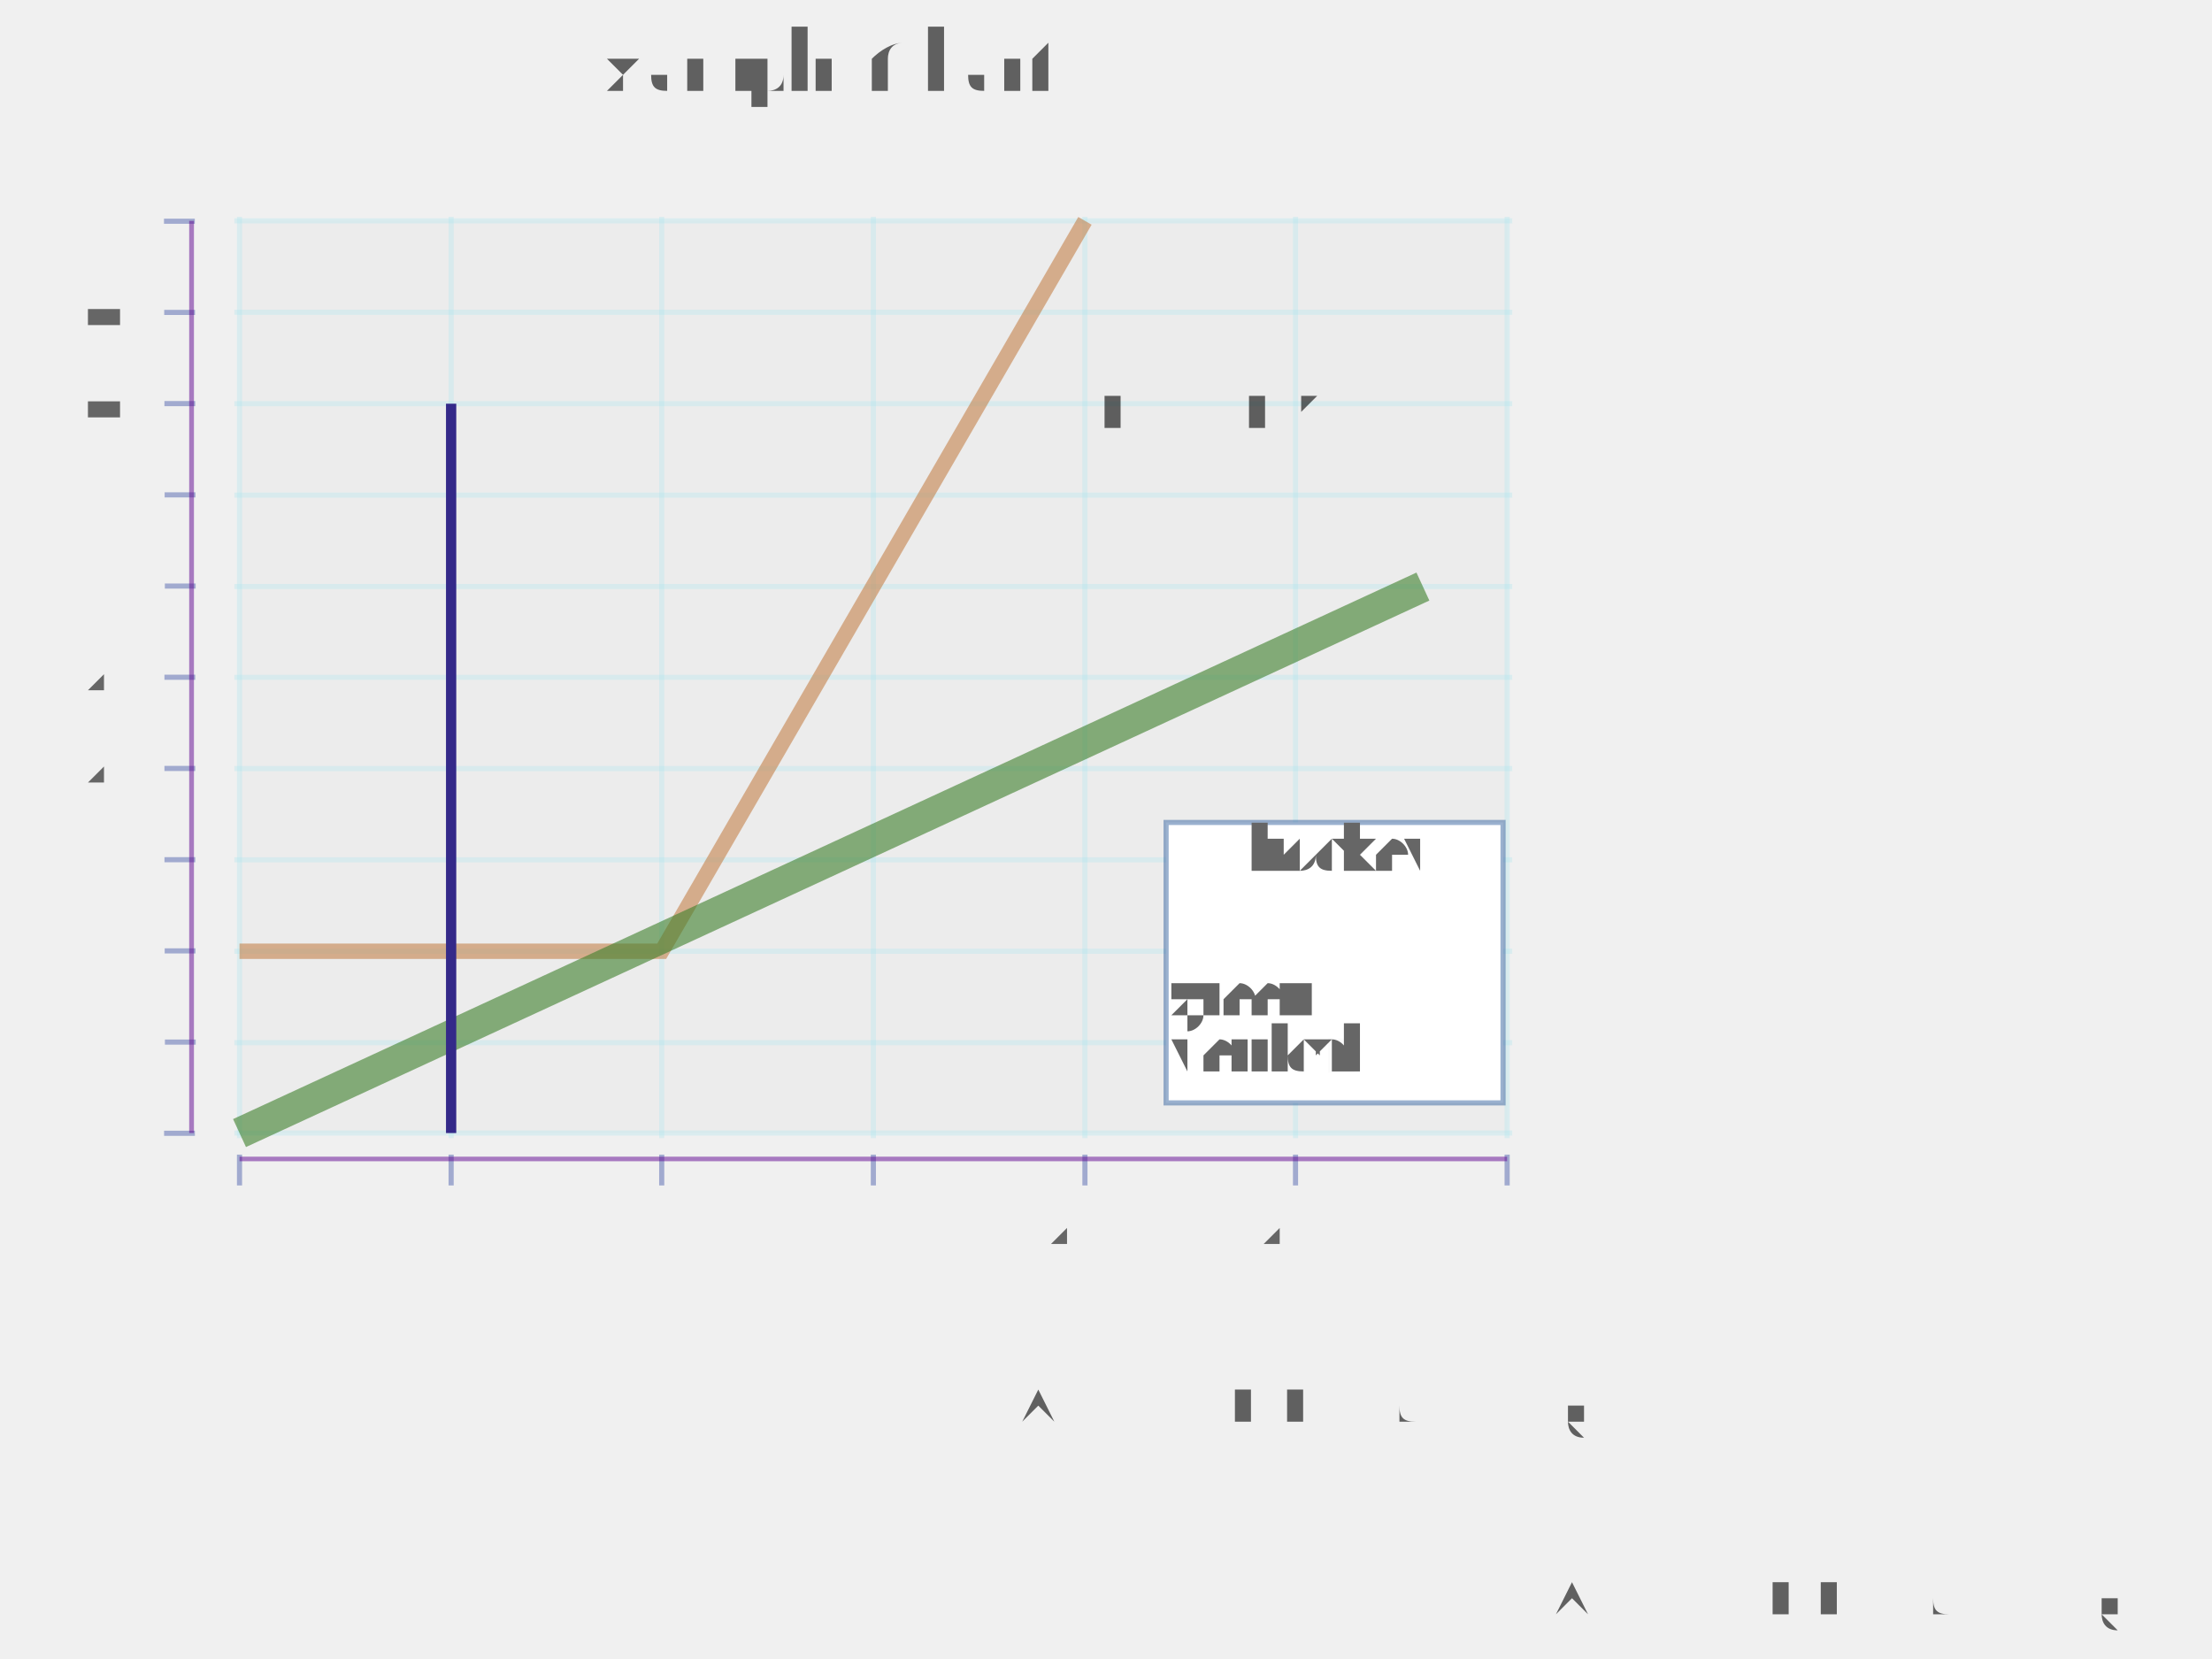
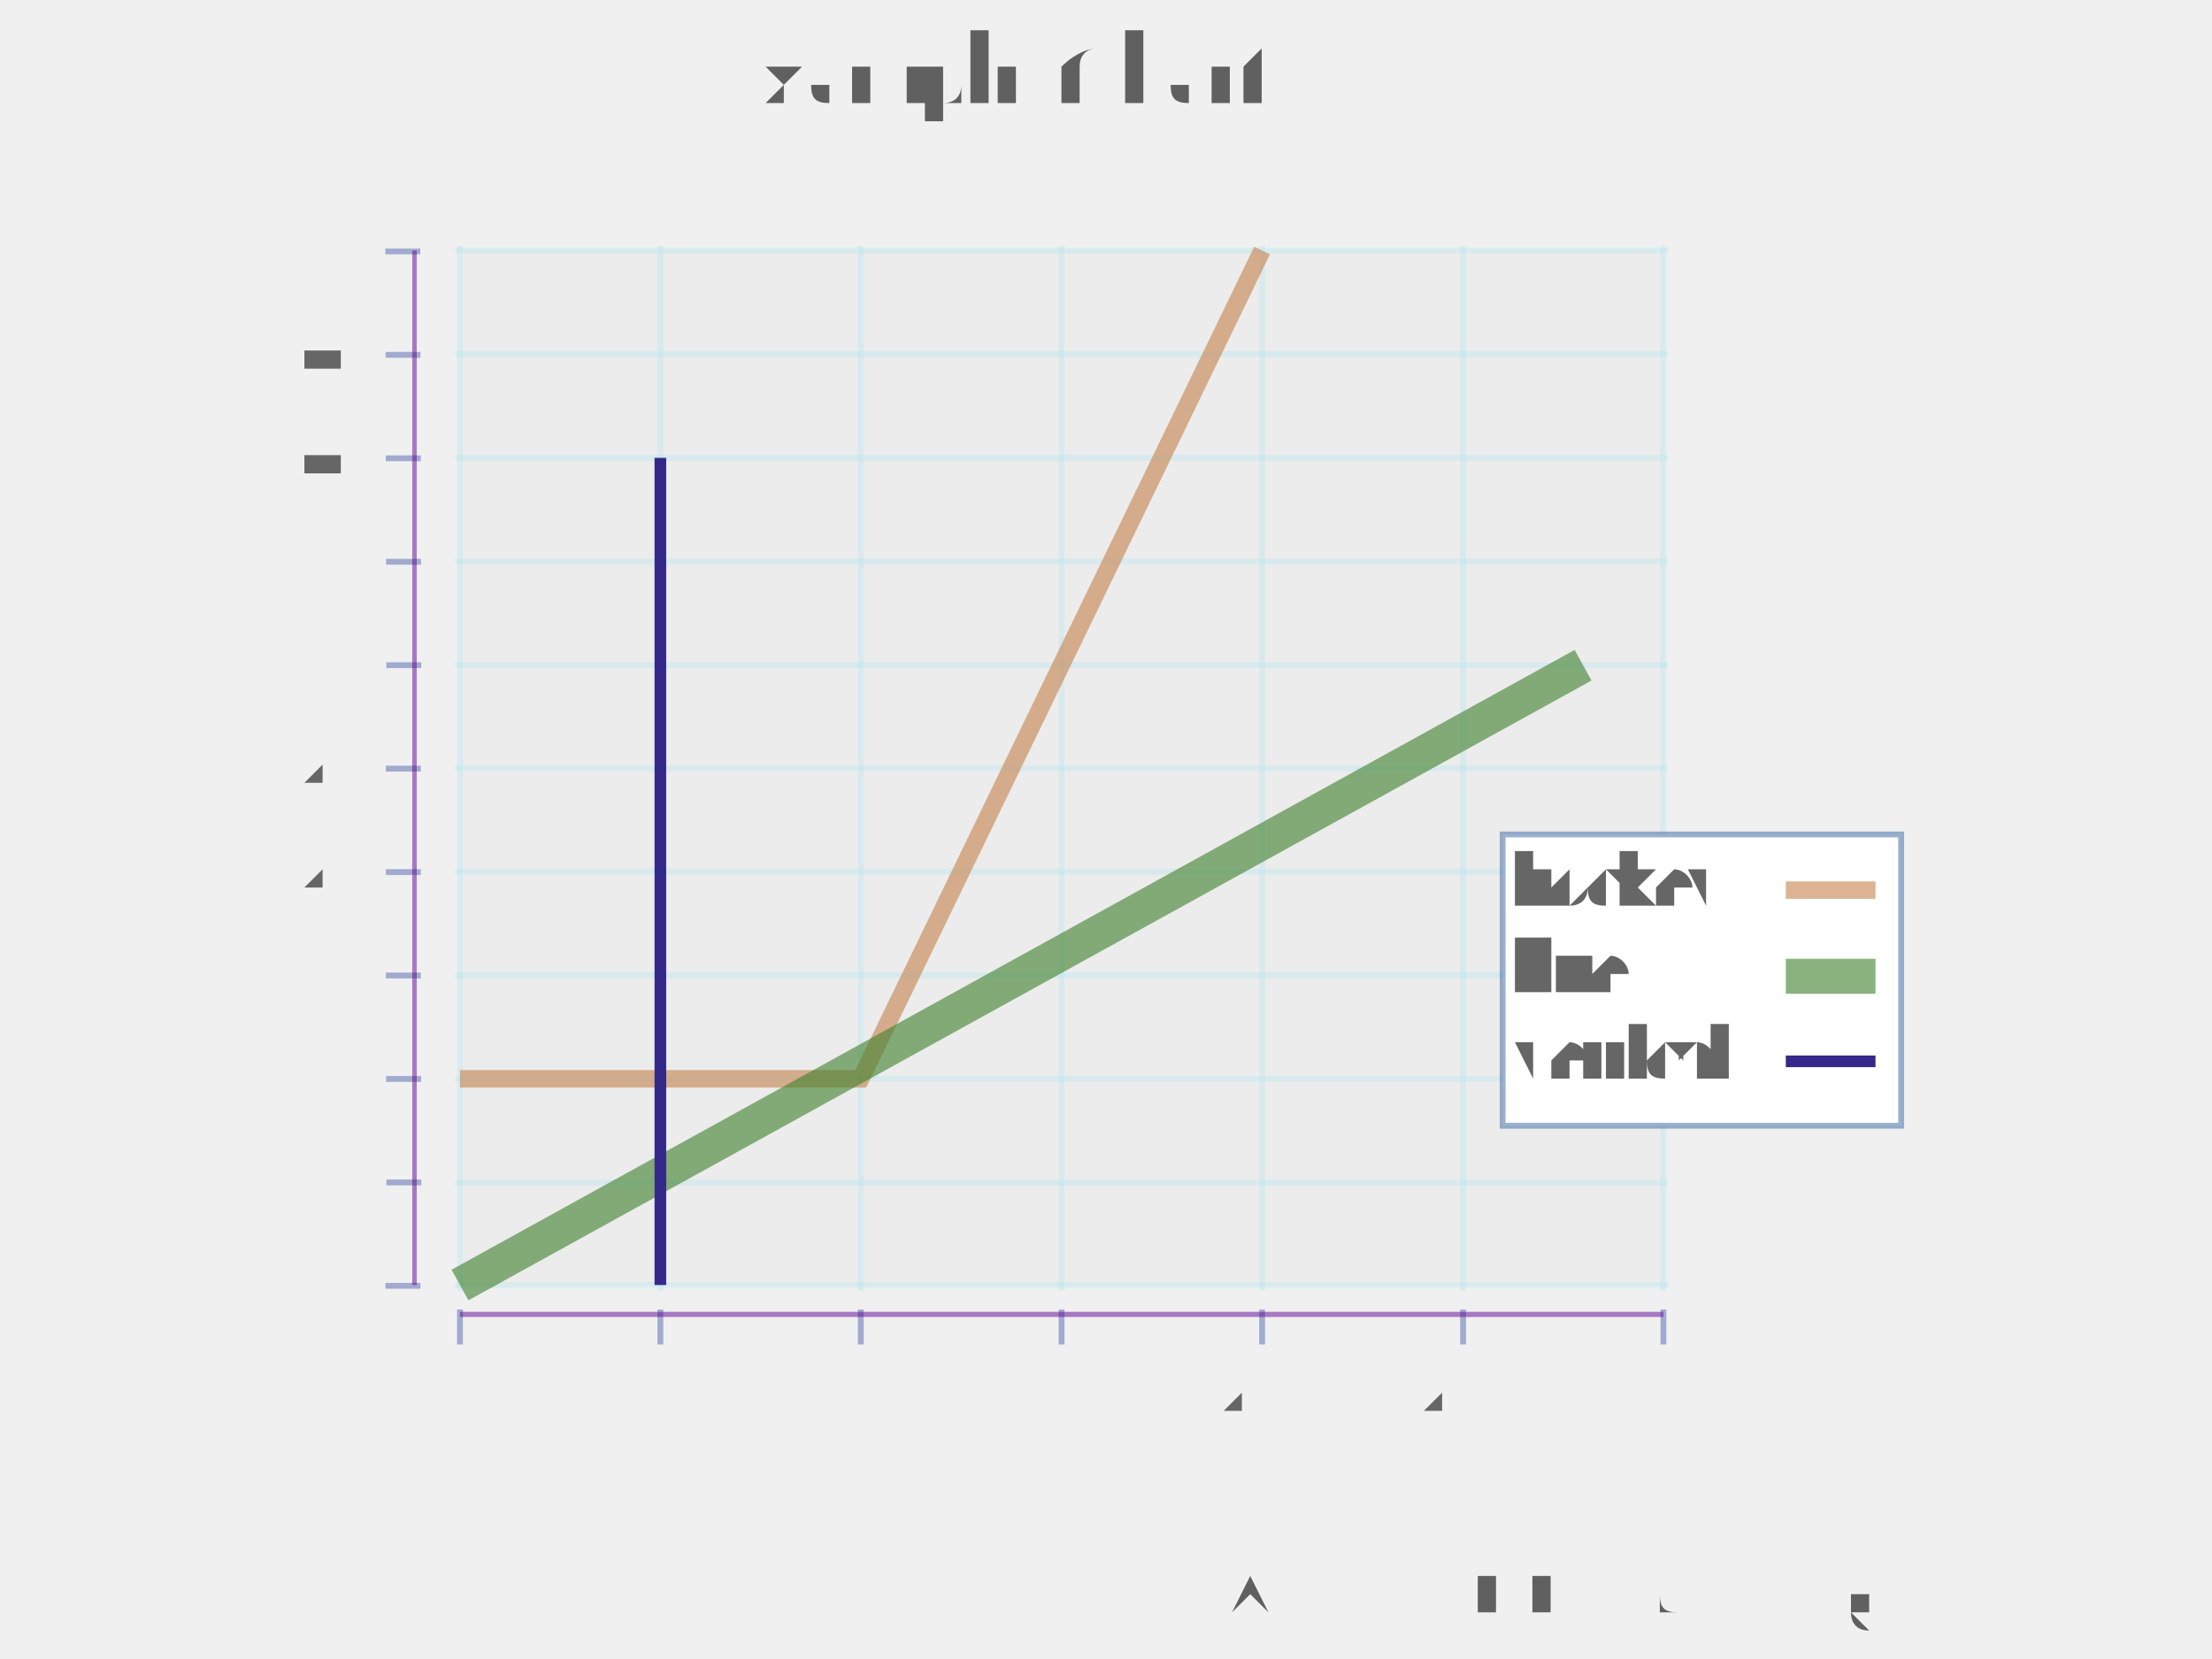
- <svg xmlns="http://www.w3.org/2000/svg" viewBox="-0.755 -0.711 2.039 1.615" version="1.1" width="800.0" height="600.0">
+ <svg xmlns="http://www.w3.org/2000/svg" viewBox="-0.755 -0.711 1.433 1.424" version="1.1" width="800.0" height="600.0">
  <g stroke-width="0.0" stroke="none" fill="#000000" transform="translate(0.7025, 0.72375)" fill-opacity="0.6" font-size="5.0e-2" text-anchor="end">
-     <text transform="rotate(0.0, 3.8024525537259324e-2, -5.160932297447274e-2)" x="3.8024525537259324e-2" y="-5.160932297447274e-2">An example from chart-svg</text>
+     <text transform="rotate(0.0, -7.666094915551147e-2, -5.160932297447274e-2)" x="-7.666094915551147e-2" y="-5.160932297447274e-2">An example from chart-svg</text>
  </g>
  <g stroke-width="0.0" stroke="none" fill="#000000" transform="translate(-6.503750000000003e-2, -0.57175)" fill-opacity="0.6" font-size="8.0e-2" text-anchor="middle">
-     <text transform="rotate(0.0, 3.8024525537259324e-2, -5.160932297447274e-2)" x="3.8024525537259324e-2" y="-5.160932297447274e-2">Example Chart</text>
+     <text transform="rotate(0.0, -7.666094915551147e-2, -5.160932297447274e-2)" x="-7.666094915551147e-2" y="-5.160932297447274e-2">Example Chart</text>
  </g>
  <g stroke-width="0.0" stroke="#000000" fill="#666666" fill-opacity="3.0e-2" stroke-opacity="0.0">
-     <rect width="1.234" height="0.888" x="-0.579" y="-0.496" />
+     <rect width="1.033" height="0.888" x="-0.593" y="-0.496" />
  </g>
  <g stroke-width="5.0e-3" stroke="#A8E5EE" fill="none" stroke-opacity="0.3">
-     <polyline points="-0.584,0.392 0.66,0.392" />
+     <polyline points="-0.597,0.392 0.444,0.392" />
  </g>
  <g stroke-width="5.0e-3" stroke="#A8E5EE" fill="none" stroke-opacity="0.3">
-     <polyline points="-0.584,0.304 0.66,0.304" />
+     <polyline points="-0.597,0.304 0.444,0.304" />
  </g>
  <g stroke-width="5.0e-3" stroke="#A8E5EE" fill="none" stroke-opacity="0.3">
-     <polyline points="-0.584,0.215 0.66,0.215" />
+     <polyline points="-0.597,0.215 0.444,0.215" />
  </g>
  <g stroke-width="5.0e-3" stroke="#A8E5EE" fill="none" stroke-opacity="0.3">
-     <polyline points="-0.584,0.126 0.66,0.126" />
+     <polyline points="-0.597,0.126 0.444,0.126" />
  </g>
  <g stroke-width="5.0e-3" stroke="#A8E5EE" fill="none" stroke-opacity="0.3">
-     <polyline points="-0.584,3.7180910099889e-2 0.66,3.7180910099889e-2" />
+     <polyline points="-0.597,3.7180910099889e-2 0.444,3.7180910099889e-2" />
  </g>
  <g stroke-width="5.0e-3" stroke="#A8E5EE" fill="none" stroke-opacity="0.3">
-     <polyline points="-0.584,-5.160932297447274e-2 0.66,-5.160932297447274e-2" />
+     <polyline points="-0.597,-5.160932297447274e-2 0.444,-5.160932297447274e-2" />
  </g>
  <g stroke-width="5.0e-3" stroke="#A8E5EE" fill="none" stroke-opacity="0.3">
-     <polyline points="-0.584,-0.14 0.66,-0.14" />
+     <polyline points="-0.597,-0.14 0.444,-0.14" />
  </g>
  <g stroke-width="5.0e-3" stroke="#A8E5EE" fill="none" stroke-opacity="0.3">
-     <polyline points="-0.584,-0.229 0.66,-0.229" />
+     <polyline points="-0.597,-0.229 0.444,-0.229" />
  </g>
  <g stroke-width="5.0e-3" stroke="#A8E5EE" fill="none" stroke-opacity="0.3">
-     <polyline points="-0.584,-0.318 0.66,-0.318" />
+     <polyline points="-0.597,-0.318 0.444,-0.318" />
  </g>
  <g stroke-width="5.0e-3" stroke="#A8E5EE" fill="none" stroke-opacity="0.3">
-     <polyline points="-0.584,-0.407 0.66,-0.407" />
+     <polyline points="-0.597,-0.407 0.444,-0.407" />
  </g>
  <g stroke-width="5.0e-3" stroke="#A8E5EE" fill="none" stroke-opacity="0.3">
-     <polyline points="-0.584,-0.496 0.66,-0.496" />
+     <polyline points="-0.597,-0.496 0.444,-0.496" />
  </g>
  <g stroke-width="0.0" stroke="none" fill="#666666" fill-opacity="1.0" font-size="5.0e-2" text-anchor="end">
    <text x="-0.665" y="0.405">0.0</text>
  </g>
  <g stroke-width="0.0" stroke="none" fill="#666666" fill-opacity="1.0" font-size="5.0e-2" text-anchor="end">
    <text x="-0.665" y="0.316">0.5</text>
  </g>
  <g stroke-width="0.0" stroke="none" fill="#666666" fill-opacity="1.0" font-size="5.0e-2" text-anchor="end">
    <text x="-0.665" y="0.228">1.0</text>
  </g>
  <g stroke-width="0.0" stroke="none" fill="#666666" fill-opacity="1.0" font-size="5.0e-2" text-anchor="end">
    <text x="-0.665" y="0.139">1.5</text>
  </g>
  <g stroke-width="0.0" stroke="none" fill="#666666" fill-opacity="1.0" font-size="5.0e-2" text-anchor="end">
    <text x="-0.665" y="5.005549389567143e-2">2.0</text>
  </g>
  <g stroke-width="0.0" stroke="none" fill="#666666" fill-opacity="1.0" font-size="5.0e-2" text-anchor="end">
    <text x="-0.665" y="-3.87347391786903e-2">2.5</text>
  </g>
  <g stroke-width="0.0" stroke="none" fill="#666666" fill-opacity="1.0" font-size="5.0e-2" text-anchor="end">
    <text x="-0.665" y="-0.128">3.0</text>
  </g>
  <g stroke-width="0.0" stroke="none" fill="#666666" fill-opacity="1.0" font-size="5.0e-2" text-anchor="end">
    <text x="-0.665" y="-0.216">3.5</text>
  </g>
  <g stroke-width="0.0" stroke="none" fill="#666666" fill-opacity="1.0" font-size="5.0e-2" text-anchor="end">
    <text x="-0.665" y="-0.305">4.0</text>
  </g>
  <g stroke-width="0.0" stroke="none" fill="#666666" fill-opacity="1.0" font-size="5.0e-2" text-anchor="end">
    <text x="-0.665" y="-0.394">4.5</text>
  </g>
  <g stroke-width="0.0" stroke="none" fill="#666666" fill-opacity="1.0" font-size="5.0e-2" text-anchor="end">
    <text x="-0.665" y="-0.483">5.0</text>
  </g>
  <g stroke-width="0.0" stroke="#2C429D" fill="#5F0391" fill-opacity="1.0" stroke-opacity="0.4">
-     <line stroke-width="5.0e-3" transform="rotate(-90.0, -0.6370906, 0.3923418)" x1="-0.637" y1="0.407" x2="-0.637" y2="0.377" />
-     <line stroke-width="5.0e-3" transform="rotate(-90.0, -0.6370906, 0.3035516)" x1="-0.637" y1="0.319" x2="-0.637" y2="0.289" />
-     <line stroke-width="5.0e-3" transform="rotate(-90.0, -0.6370906, 0.2147614)" x1="-0.637" y1="0.23" x2="-0.637" y2="0.2" />
-     <line stroke-width="5.0e-3" transform="rotate(-90.0, -0.6370906, 0.1259711)" x1="-0.637" y1="0.141" x2="-0.637" y2="0.111" />
-     <line stroke-width="5.0e-3" transform="rotate(-90.0, -0.6370906, 3.7180910099889e-2)" x1="-0.637" y1="5.2180910099889e-2" x2="-0.637" y2="2.2180910099888998e-2" />
-     <line stroke-width="5.0e-3" transform="rotate(-90.0, -0.6370906, -5.160932297447274e-2)" x1="-0.637" y1="-3.660932297447274e-2" x2="-0.637" y2="-6.660932297447274e-2" />
-     <line stroke-width="5.0e-3" transform="rotate(-90.0, -0.6370906, -0.1403996)" x1="-0.637" y1="-0.125" x2="-0.637" y2="-0.155" />
-     <line stroke-width="5.0e-3" transform="rotate(-90.0, -0.6370906, -0.2291898)" x1="-0.637" y1="-0.214" x2="-0.637" y2="-0.244" />
-     <line stroke-width="5.0e-3" transform="rotate(-90.0, -0.6370906, -0.31798)" x1="-0.637" y1="-0.303" x2="-0.637" y2="-0.333" />
-     <line stroke-width="5.0e-3" transform="rotate(-90.0, -0.6370906, -0.4067703)" x1="-0.637" y1="-0.392" x2="-0.637" y2="-0.422" />
-     <line stroke-width="5.0e-3" transform="rotate(-90.0, -0.6370906, -0.4955605)" x1="-0.637" y1="-0.481" x2="-0.637" y2="-0.511" />
+     <line stroke-width="5.0e-3" transform="rotate(-90.0, -0.6416435, 0.3923418)" x1="-0.642" y1="0.407" x2="-0.642" y2="0.377" />
+     <line stroke-width="5.0e-3" transform="rotate(-90.0, -0.6416435, 0.3035516)" x1="-0.642" y1="0.319" x2="-0.642" y2="0.289" />
+     <line stroke-width="5.0e-3" transform="rotate(-90.0, -0.6416435, 0.2147614)" x1="-0.642" y1="0.23" x2="-0.642" y2="0.2" />
+     <line stroke-width="5.0e-3" transform="rotate(-90.0, -0.6416435, 0.1259711)" x1="-0.642" y1="0.141" x2="-0.642" y2="0.111" />
+     <line stroke-width="5.0e-3" transform="rotate(-90.0, -0.6416435, 3.7180910099889e-2)" x1="-0.642" y1="5.2180910099889e-2" x2="-0.642" y2="2.2180910099888998e-2" />
+     <line stroke-width="5.0e-3" transform="rotate(-90.0, -0.6416435, -5.160932297447274e-2)" x1="-0.642" y1="-3.660932297447274e-2" x2="-0.642" y2="-6.660932297447274e-2" />
+     <line stroke-width="5.0e-3" transform="rotate(-90.0, -0.6416435, -0.1403996)" x1="-0.642" y1="-0.125" x2="-0.642" y2="-0.155" />
+     <line stroke-width="5.0e-3" transform="rotate(-90.0, -0.6416435, -0.2291898)" x1="-0.642" y1="-0.214" x2="-0.642" y2="-0.244" />
+     <line stroke-width="5.0e-3" transform="rotate(-90.0, -0.6416435, -0.31798)" x1="-0.642" y1="-0.303" x2="-0.642" y2="-0.333" />
+     <line stroke-width="5.0e-3" transform="rotate(-90.0, -0.6416435, -0.4067703)" x1="-0.642" y1="-0.392" x2="-0.642" y2="-0.422" />
+     <line stroke-width="5.0e-3" transform="rotate(-90.0, -0.6416435, -0.4955605)" x1="-0.642" y1="-0.481" x2="-0.642" y2="-0.511" />
  </g>
  <g stroke-width="0.0" stroke="#666666" fill="#5F0391" fill-opacity="0.5" stroke-opacity="0.0">
-     <rect width="4.639966508512394e-3" height="0.888" x="-0.628" y="-0.496" />
+     <rect width="3.8830416186153016e-3" height="0.888" x="-0.634" y="-0.496" />
  </g>
  <g stroke-width="5.0e-3" stroke="#A8E5EE" fill="none" stroke-opacity="0.3">
-     <polyline points="-0.579,0.397 -0.579,-0.5" />
+     <polyline points="-0.593,0.397 -0.593,-0.5" />
  </g>
  <g stroke-width="5.0e-3" stroke="#A8E5EE" fill="none" stroke-opacity="0.3">
-     <polyline points="-0.373,0.397 -0.373,-0.5" />
+     <polyline points="-0.421,0.397 -0.421,-0.5" />
  </g>
  <g stroke-width="5.0e-3" stroke="#A8E5EE" fill="none" stroke-opacity="0.3">
-     <polyline points="-0.168,0.397 -0.168,-0.5" />
+     <polyline points="-0.249,0.397 -0.249,-0.5" />
  </g>
  <g stroke-width="5.0e-3" stroke="#A8E5EE" fill="none" stroke-opacity="0.3">
-     <polyline points="3.8024525537259324e-2,0.397 3.8024525537259324e-2,-0.5" />
+     <polyline points="-7.666094915551147e-2,0.397 -7.666094915551147e-2,-0.5" />
  </g>
  <g stroke-width="5.0e-3" stroke="#A8E5EE" fill="none" stroke-opacity="0.3">
-     <polyline points="0.244,0.397 0.244,-0.5" />
+     <polyline points="9.548722926976427e-2,0.397 9.548722926976427e-2,-0.5" />
  </g>
  <g stroke-width="5.0e-3" stroke="#A8E5EE" fill="none" stroke-opacity="0.3">
-     <polyline points="0.449,0.397 0.449,-0.5" />
+     <polyline points="0.268,0.397 0.268,-0.5" />
  </g>
  <g stroke-width="5.0e-3" stroke="#A8E5EE" fill="none" stroke-opacity="0.3">
-     <polyline points="0.655,0.397 0.655,-0.5" />
+     <polyline points="0.44,0.397 0.44,-0.5" />
  </g>
  <g stroke-width="0.0" stroke="none" fill="#666666" fill-opacity="1.0" font-size="5.0e-2" text-anchor="middle">
-     <text x="-0.579" y="0.5">0.0</text>
+     <text x="-0.593" y="0.5">0.0</text>
  </g>
  <g stroke-width="0.0" stroke="none" fill="#666666" fill-opacity="1.0" font-size="5.0e-2" text-anchor="middle">
-     <text x="-0.373" y="0.5">0.5</text>
+     <text x="-0.421" y="0.5">0.5</text>
  </g>
  <g stroke-width="0.0" stroke="none" fill="#666666" fill-opacity="1.0" font-size="5.0e-2" text-anchor="middle">
-     <text x="-0.168" y="0.5">1.0</text>
+     <text x="-0.249" y="0.5">1.0</text>
  </g>
  <g stroke-width="0.0" stroke="none" fill="#666666" fill-opacity="1.0" font-size="5.0e-2" text-anchor="middle">
-     <text x="3.8024525537259324e-2" y="0.5">1.5</text>
+     <text x="-7.666094915551147e-2" y="0.5">1.5</text>
  </g>
  <g stroke-width="0.0" stroke="none" fill="#666666" fill-opacity="1.0" font-size="5.0e-2" text-anchor="middle">
-     <text x="0.244" y="0.5">2.0</text>
+     <text x="9.548722926976427e-2" y="0.5">2.0</text>
  </g>
  <g stroke-width="0.0" stroke="none" fill="#666666" fill-opacity="1.0" font-size="5.0e-2" text-anchor="middle">
-     <text x="0.449" y="0.5">2.5</text>
+     <text x="0.268" y="0.5">2.5</text>
  </g>
  <g stroke-width="0.0" stroke="none" fill="#666666" fill-opacity="1.0" font-size="5.0e-2" text-anchor="middle">
-     <text x="0.655" y="0.5">3.0</text>
+     <text x="0.44" y="0.5">3.0</text>
  </g>
  <g stroke-width="0.0" stroke="#2C429D" fill="#5F0391" fill-opacity="1.0" stroke-opacity="0.4">
-     <line stroke-width="5.0e-3" x1="-0.579" y1="0.443" x2="-0.579" y2="0.413" />
-     <line stroke-width="5.0e-3" x1="-0.373" y1="0.443" x2="-0.373" y2="0.413" />
-     <line stroke-width="5.0e-3" x1="-0.168" y1="0.443" x2="-0.168" y2="0.413" />
-     <line stroke-width="5.0e-3" x1="3.8024525537259324e-2" y1="0.443" x2="3.8024525537259324e-2" y2="0.413" />
-     <line stroke-width="5.0e-3" x1="0.244" y1="0.443" x2="0.244" y2="0.413" />
-     <line stroke-width="5.0e-3" x1="0.449" y1="0.443" x2="0.449" y2="0.413" />
-     <line stroke-width="5.0e-3" x1="0.655" y1="0.443" x2="0.655" y2="0.413" />
+     <line stroke-width="5.0e-3" x1="-0.593" y1="0.443" x2="-0.593" y2="0.413" />
+     <line stroke-width="5.0e-3" x1="-0.421" y1="0.443" x2="-0.421" y2="0.413" />
+     <line stroke-width="5.0e-3" x1="-0.249" y1="0.443" x2="-0.249" y2="0.413" />
+     <line stroke-width="5.0e-3" x1="-7.666094915551147e-2" y1="0.443" x2="-7.666094915551147e-2" y2="0.413" />
+     <line stroke-width="5.0e-3" x1="9.548722926976427e-2" y1="0.443" x2="9.548722926976427e-2" y2="0.413" />
+     <line stroke-width="5.0e-3" x1="0.268" y1="0.443" x2="0.268" y2="0.413" />
+     <line stroke-width="5.0e-3" x1="0.44" y1="0.443" x2="0.44" y2="0.413" />
  </g>
  <g stroke-width="0.0" stroke="#666666" fill="#5F0391" fill-opacity="0.5" stroke-opacity="0.0">
-     <rect width="1.234" height="4.439511653718087e-3" x="-0.579" y="0.415" />
+     <rect width="1.033" height="4.439511653718087e-3" x="-0.593" y="0.415" />
  </g>
  <g stroke-width="1.5e-2" stroke="#C5824B" fill="none" stroke-opacity="0.6">
-     <polyline points="-0.579,0.215 -0.168,0.215 0.244,-0.496" />
+     <polyline points="-0.593,0.215 -0.249,0.215 9.548722926976427e-2,-0.496" />
  </g>
  <g stroke-width="3.0e-2" stroke="#3C7F2B" fill="none" stroke-opacity="0.6">
-     <polyline points="-0.579,0.392 0.573,-0.14" />
+     <polyline points="-0.593,0.392 0.371,-0.14" />
  </g>
  <g stroke-width="1.0e-2" stroke="#342989" fill="none" stroke-opacity="1.0">
-     <polyline points="-0.373,-0.318 -0.373,0.392" />
+     <polyline points="-0.421,-0.318 -0.421,0.392" />
  </g>
  <g />
  <g stroke-width="5.0e-3" stroke="#3764A0" fill="#FFFFFF" fill-opacity="1.0" stroke-opacity="0.5">
-     <rect width="0.328" height="0.273" x="0.323" y="8.964062028557779e-2" />
+     <rect width="0.342" height="0.25" x="0.302" y="5.271920088790183e-3" />
  </g>
  <g stroke-width="0.0" stroke="none" fill="#666666" fill-opacity="1.0" font-size="6.25e-2" text-anchor="start">
-     <text x="0.329" y="0.333">vertical</text>
+     <text x="0.312" y="0.215">vertical</text>
  </g>
-   <g stroke-width="0.0" stroke="#000000" fill="#666666" fill-opacity="3.0e-2" stroke-opacity="0.0">
-     <rect width="2.5257789319343082e-2" height="3.31272301025235e-2" x="0.481" y="0.3" />
+   <g stroke-width="1.0e-2" stroke="#342989" fill="none" stroke-opacity="1.0">
+     <polyline points="0.545,0.2 0.622,0.2" />
  </g>
  <g stroke-width="0.0" stroke="none" fill="#666666" fill-opacity="1.0" font-size="6.25e-2" text-anchor="start">
-     <text x="0.329" y="0.278">green</text>
+     <text x="0.312" y="0.141">line</text>
  </g>
-   <g stroke-width="0.0" stroke="none" fill="#000000" transform="translate(-6.503750000000003e-2, -0.57175)" fill-opacity="0.6" font-size="5.0e-2" text-anchor="middle">
-     <text transform="rotate(0.0, 0.4806181, 0.2781346)" x="0.481" y="0.278">Example Chart</text>
+   <g stroke-width="3.0e-2" stroke="#3C7F2B" fill="none" stroke-opacity="0.6">
+     <polyline points="0.545,0.127 0.622,0.127" />
  </g>
  <g stroke-width="0.0" stroke="none" fill="#666666" fill-opacity="1.0" font-size="6.25e-2" text-anchor="start">
-     <text x="0.405" y="0.136">hockey</text>
+     <text x="0.312" y="6.770255271920095e-2">hockey</text>
  </g>
-   <g stroke-width="0.0" stroke="none" fill="#000000" transform="translate(0.7025, 0.72375)" fill-opacity="0.6" font-size="5.0e-2" text-anchor="end">
-     <text transform="rotate(0.0, 0.5560758, 0.1362258)" x="0.556" y="0.136">An example from chart-svg</text>
+   <g stroke-width="1.5e-2" stroke="#C5824B" fill="none" stroke-opacity="0.6">
+     <polyline points="0.545,5.3052164261931156e-2 0.622,5.3052164261931156e-2" />
  </g>
  <g />
</svg>
